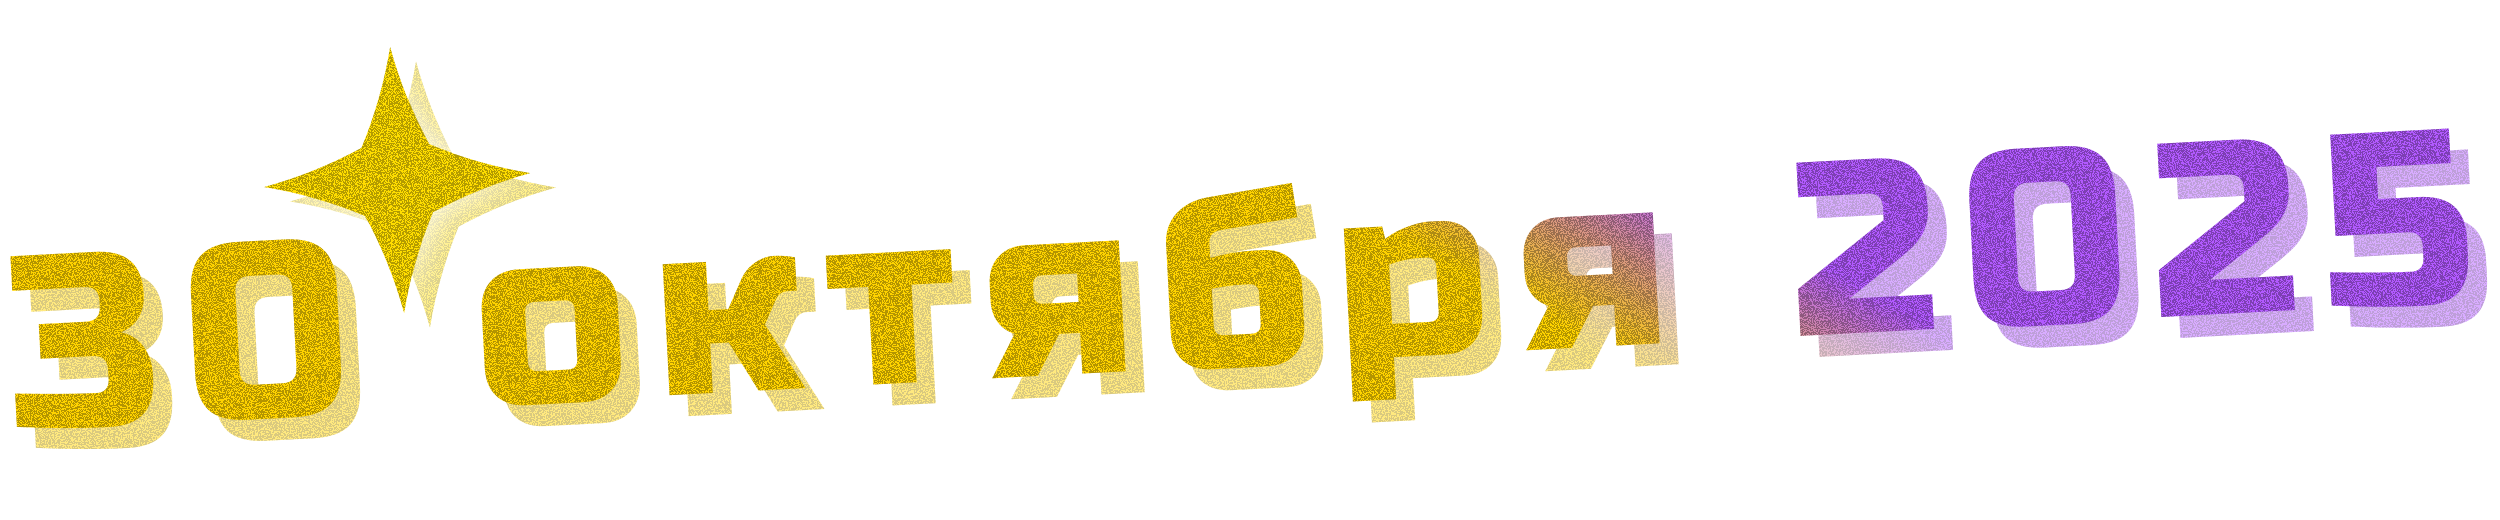
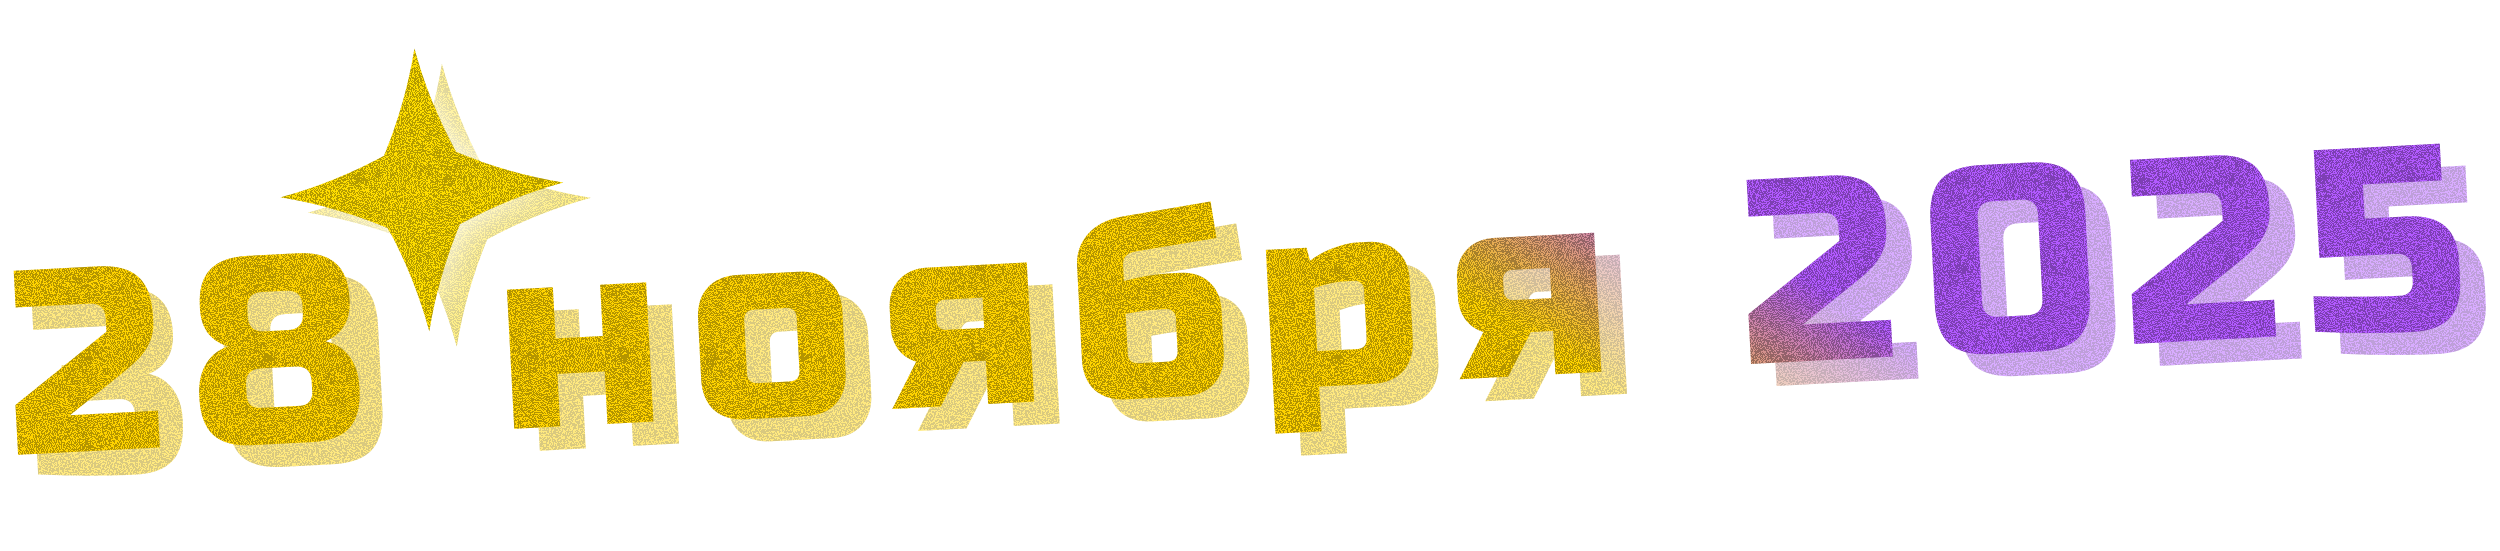
- <svg xmlns="http://www.w3.org/2000/svg" width="1313" height="273" viewBox="0 0 1313 273" fill="none">
+ <svg xmlns="http://www.w3.org/2000/svg" width="1236" height="272" viewBox="0 0 1236 272" fill="none">
  <g opacity="0.5" filter="url(#filter0_n_25_346)">
-     <path d="M67.031 235.306C52.578 236.064 36.521 236.038 18.861 235.227L17.943 217.701C37.138 217.997 51.452 217.898 60.886 217.403C62.876 217.299 64.405 216.655 65.471 215.471C66.619 214.196 67.141 212.563 67.037 210.572L66.765 205.379C66.492 200.186 63.76 197.726 58.567 197.998L31.305 199.427L30.352 181.252L55.018 179.959C60.211 179.687 62.671 176.955 62.399 171.762L62.263 169.165C61.991 163.972 59.258 161.512 54.066 161.784L16.417 163.757L15.465 145.582L59.604 143.269C68.086 142.824 74.419 144.445 78.605 148.131C82.785 151.731 85.082 157.468 85.495 165.344C85.767 170.537 84.778 174.841 82.527 178.257C80.358 181.582 77.36 183.996 73.533 185.498C80.644 187.035 85.649 191.459 88.549 198.77C89.555 201.408 90.151 204.501 90.337 208.049L90.405 209.348C90.849 217.829 89.185 224.165 85.413 228.355C81.64 232.545 75.513 234.862 67.031 235.306ZM163.502 162.558C163.23 157.365 160.497 154.905 155.304 155.177L141.024 155.925C135.831 156.197 133.371 158.93 133.643 164.123L135.82 205.666C136.092 210.859 138.825 213.319 144.017 213.047L158.298 212.298C163.491 212.026 165.951 209.294 165.679 204.101L163.502 162.558ZM189.047 202.876C189.523 211.964 187.793 218.693 183.856 223.065C180.002 227.346 173.531 229.725 164.443 230.201L139.777 231.494C130.69 231.97 123.962 230.283 119.595 226.433C115.309 222.492 112.928 215.978 112.452 206.89L110.275 165.347C109.799 156.26 111.488 149.576 115.342 145.295C119.279 140.923 125.791 138.498 134.878 138.022L159.545 136.73C168.632 136.253 175.319 137.986 179.604 141.927C183.972 145.777 186.393 152.246 186.87 161.333L189.047 202.876ZM335.982 200.383C336.322 206.874 334.729 212.078 331.203 215.994C327.758 219.82 322.79 221.903 316.299 222.243L286.44 223.808C279.949 224.148 274.748 222.598 270.836 219.158C267.005 215.627 264.92 210.616 264.58 204.125L263.015 174.266C262.675 167.775 264.227 162.616 267.672 158.791C271.198 154.874 276.207 152.746 282.698 152.406L312.557 150.841C319.048 150.501 324.209 152.096 328.039 155.627C331.951 159.067 334.077 164.033 334.417 170.524L335.982 200.383ZM311.801 173.662C311.619 170.2 309.797 168.56 306.336 168.741L290.757 169.557C287.295 169.739 285.655 171.561 285.836 175.022L287.197 200.987C287.378 204.449 289.2 206.089 292.662 205.908L308.241 205.091C311.702 204.91 313.343 203.088 313.161 199.626L311.801 173.662ZM392.748 190.899L383.012 191.409L384.372 217.373L361.654 218.564L358.048 149.759L380.767 148.568L382.093 173.883L392.479 173.339L398.871 158.684C401.177 153.009 405.047 149.031 410.482 146.75C412.436 145.954 414.322 145.508 416.14 145.412C419.082 145.258 421.777 145.334 424.223 145.64L427.502 146.119L428.421 163.645L423.877 163.883C420.935 164.037 418.839 165.448 417.59 168.117L411.779 181.44L433.056 214.822L408.39 216.115L392.748 190.899ZM488.737 160.483L491.425 211.763L468.706 212.954L466.019 161.674L444.598 162.797L443.679 145.271L509.239 141.835L510.158 159.361L488.737 160.483ZM597.569 137.206L601.175 206.011L578.456 207.202L577.334 185.781L566.299 186.36L555.088 208.427L531.071 209.685L542.863 186.286C539.16 185.178 536.188 183.121 533.947 180.114C531.707 177.107 530.467 173.31 530.226 168.723L529.784 160.285C529.476 154.4 531.003 149.59 534.365 145.855C537.728 142.121 542.351 140.1 548.237 139.791L597.569 137.206ZM556.876 155.611C555.578 155.679 554.519 156.168 553.699 157.079C552.879 157.99 552.503 159.094 552.571 160.393L552.877 166.235C552.945 167.533 553.434 168.592 554.345 169.412C555.256 170.232 556.361 170.608 557.659 170.54L576.483 169.554L575.701 154.624L556.876 155.611ZM645.582 146.406C653.886 144.235 661.197 142.984 667.515 142.653L673.357 142.346C679.242 142.038 684.052 143.565 687.787 146.927C691.521 150.29 693.543 154.914 693.851 160.799L694.94 181.571C695.28 188.062 693.687 193.266 690.16 197.182C686.716 201.008 681.748 203.09 675.257 203.431L646.696 204.927C640.205 205.268 635.003 203.718 631.091 200.278C627.261 196.747 625.176 191.736 624.836 185.245L622.42 139.158C622.094 132.926 623.897 127.581 627.829 123.123C631.847 118.66 637.426 115.807 644.564 114.565L688.431 107.059L691.331 125.132L651.324 131.785C647.024 132.531 644.974 134.808 645.173 138.616L645.582 146.406ZM667.198 186.279C670.66 186.097 672.3 184.276 672.119 180.814L671.268 164.586C671.2 163.288 670.711 162.229 669.8 161.409C668.889 160.589 667.785 160.212 666.486 160.281L661.943 160.519C658.567 160.696 655.547 161.027 652.882 161.514C650.217 162.001 648.067 162.374 646.432 162.633L647.453 182.107C647.634 185.569 649.456 187.209 652.918 187.027L667.198 186.279ZM754.984 146.53C750.397 146.77 745.249 147.908 739.541 149.943L741.174 181.1L760.647 180.08C764.109 179.898 765.749 178.077 765.568 174.615L764.309 150.598C764.241 149.299 763.752 148.24 762.841 147.42C761.93 146.6 760.826 146.224 759.527 146.292L754.984 146.53ZM742.092 198.626L743.249 220.696L720.53 221.887L715.768 131.011L735.89 129.957L737.529 136.38C741.456 133.484 745.508 131.319 749.685 129.885C753.945 128.36 757.546 127.52 760.488 127.366L766.33 127.06C772.215 126.751 777.025 128.278 780.76 131.641C784.494 135.003 786.516 139.627 786.824 145.512L788.389 175.371C788.729 181.862 787.136 187.066 783.609 190.983C780.165 194.808 775.197 196.891 768.706 197.231L742.092 198.626ZM878.03 122.507L881.636 191.313L858.917 192.504L857.794 171.083L846.759 171.661L835.549 193.728L811.532 194.987L823.324 171.588C819.62 170.48 816.649 168.423 814.408 165.416C812.168 162.409 810.927 158.612 810.687 154.025L810.245 145.587C809.936 139.701 811.463 134.892 814.826 131.157C818.188 127.423 822.812 125.401 828.698 125.093L878.03 122.507ZM837.337 140.912C836.039 140.98 834.98 141.47 834.16 142.381C833.34 143.291 832.964 144.396 833.032 145.694L833.338 151.536C833.406 152.834 833.895 153.894 834.806 154.714C835.717 155.534 836.821 155.91 838.12 155.842L856.944 154.855L856.161 139.926L837.337 140.912ZM1022.46 121.447C1022.85 128.804 1020.07 135.328 1014.12 141.021C1012.3 142.765 1010.31 144.518 1008.14 146.28L981.285 167.866L1024.78 165.586L1025.73 183.761L955.624 187.435L954.331 162.769L999.298 126.566L998.958 120.075C998.686 114.882 995.953 112.422 990.761 112.694L954.41 114.599L953.458 96.424L995.001 94.247C1004.09 93.771 1010.77 95.503 1015.06 99.444C1019.43 103.294 1021.85 109.763 1022.33 118.851L1022.46 121.447ZM1097.53 113.607C1097.26 108.414 1094.53 105.954 1089.34 106.226L1075.06 106.975C1069.86 107.247 1067.4 109.979 1067.68 115.172L1069.85 156.715C1070.12 161.908 1072.86 164.368 1078.05 164.096L1092.33 163.348C1097.52 163.076 1099.98 160.343 1099.71 155.15L1097.53 113.607ZM1123.08 153.926C1123.56 163.013 1121.83 169.743 1117.89 174.115C1114.03 178.396 1107.56 180.774 1098.48 181.251L1073.81 182.543C1064.72 183.02 1057.99 181.333 1053.63 177.483C1049.34 173.542 1046.96 167.027 1046.48 157.94L1044.31 116.397C1043.83 107.309 1045.52 100.625 1049.37 96.344C1053.31 91.972 1059.82 89.548 1068.91 89.072L1093.58 87.779C1102.66 87.303 1109.35 89.035 1113.64 92.976C1118 96.826 1120.43 103.295 1120.9 112.383L1123.08 153.926ZM1211.97 111.515C1212.36 118.872 1209.57 125.396 1203.62 131.089C1201.81 132.833 1199.82 134.586 1197.65 136.349L1170.79 157.934L1214.28 155.655L1215.24 173.83L1145.13 177.504L1143.84 152.838L1188.81 116.635L1188.47 110.143C1188.2 104.951 1185.46 102.49 1180.27 102.762L1143.92 104.667L1142.97 86.492L1184.51 84.315C1193.6 83.839 1200.28 85.571 1204.57 89.512C1208.94 93.362 1211.36 99.831 1211.84 108.919L1211.97 111.515ZM1282.79 171.591C1268.34 172.349 1252.28 172.322 1234.62 171.512L1233.7 153.986C1252.9 154.282 1267.21 154.183 1276.65 153.688C1278.64 153.584 1280.17 152.94 1281.23 151.756C1282.38 150.48 1282.9 148.847 1282.8 146.857L1282.46 140.366C1282.19 135.173 1279.45 132.713 1274.26 132.985L1236.61 134.958L1233.82 81.731L1296.14 78.465L1297.09 96.64L1258.14 98.681L1259.03 115.558L1279.8 114.469C1288.28 114.025 1294.61 115.646 1298.8 119.332C1302.98 122.931 1305.28 128.669 1305.69 136.545L1306.17 145.632C1306.61 154.114 1304.95 160.45 1301.17 164.64C1297.4 168.829 1291.27 171.147 1282.79 171.591Z" fill="url(#paint0_linear_25_346)" />
+     <path d="M67.031 234.643C52.578 235.4 36.521 235.374 18.861 234.564L17.943 217.038C37.138 217.334 51.452 217.234 60.886 216.74C62.876 216.636 64.405 215.991 65.471 214.807C66.619 213.532 67.141 211.899 67.037 209.909L66.765 204.716C66.492 199.523 63.76 197.063 58.567 197.335L31.305 198.764L30.352 180.588L55.018 179.296C60.211 179.024 62.671 176.291 62.399 171.098L62.263 168.502C61.991 163.309 59.258 160.849 54.066 161.121L16.417 163.094L15.465 144.919L59.604 142.605C68.086 142.161 74.419 143.782 78.605 147.468C82.785 151.067 85.082 156.805 85.495 164.681C85.767 169.874 84.778 174.178 82.527 177.594C80.358 180.918 77.36 183.332 73.533 184.834C80.644 186.371 85.649 190.795 88.549 198.107C89.555 200.744 90.151 203.837 90.337 207.386L90.405 208.684C90.849 217.166 89.185 223.502 85.413 227.691C81.64 231.881 75.513 234.198 67.031 234.643ZM163.502 161.894C163.23 156.701 160.497 154.241 155.304 154.513L141.024 155.262C135.831 155.534 133.371 158.266 133.643 163.459L135.82 205.002C136.092 210.195 138.825 212.655 144.017 212.383L158.298 211.635C163.491 211.363 165.951 208.63 165.679 203.437L163.502 161.894ZM189.047 202.213C189.523 211.3 187.793 218.03 183.856 222.402C180.002 226.683 173.531 229.061 164.443 229.538L139.777 230.83C130.69 231.307 123.962 229.62 119.595 225.77C115.309 221.829 112.928 215.314 112.452 206.227L110.275 164.684C109.799 155.596 111.488 148.912 115.342 144.631C119.279 140.259 125.791 137.835 134.878 137.359L159.545 136.066C168.632 135.59 175.319 137.322 179.604 141.263C183.972 145.113 186.393 151.582 186.87 160.67L189.047 202.213ZM310.706 176.961L309.38 151.646L332.099 150.455L335.705 219.261L312.986 220.451L311.625 194.487L288.257 195.711L289.618 221.676L266.899 222.866L263.293 154.061L286.012 152.87L287.339 178.186L310.706 176.961ZM430.737 194.753C431.077 201.244 429.484 206.448 425.957 210.365C422.513 214.19 417.545 216.273 411.054 216.613L381.195 218.178C374.704 218.518 369.502 216.969 365.59 213.529C361.76 209.998 359.675 204.986 359.335 198.495L357.77 168.636C357.43 162.145 358.982 156.987 362.427 153.161C365.953 149.245 370.962 147.116 377.453 146.776L407.312 145.211C413.803 144.871 418.964 146.467 422.794 149.998C426.706 153.438 428.832 158.403 429.172 164.894L430.737 194.753ZM406.555 168.032C406.374 164.57 404.552 162.93 401.09 163.112L385.512 163.928C382.05 164.109 380.409 165.931 380.591 169.393L381.952 195.357C382.133 198.819 383.955 200.46 387.417 200.278L402.995 199.462C406.457 199.28 408.097 197.459 407.916 193.997L406.555 168.032ZM520.31 140.591L523.916 209.397L501.197 210.587L500.074 189.167L489.039 189.745L477.829 211.812L453.812 213.071L465.603 189.672C461.9 188.564 458.929 186.507 456.688 183.5C454.448 180.493 453.207 176.696 452.967 172.109L452.525 163.67C452.216 157.785 453.743 152.975 457.106 149.241C460.468 145.506 465.092 143.485 470.978 143.177L520.31 140.591ZM479.617 158.996C478.319 159.064 477.26 159.554 476.44 160.464C475.62 161.375 475.244 162.48 475.312 163.778L475.618 169.62C475.686 170.918 476.175 171.977 477.086 172.798C477.997 173.618 479.101 173.994 480.4 173.926L499.224 172.939L498.441 158.01L479.617 158.996ZM568.322 149.791C576.627 147.62 583.938 146.369 590.256 146.038L596.098 145.732C601.983 145.423 606.793 146.95 610.527 150.313C614.262 153.675 616.283 158.299 616.592 164.185L617.68 184.956C618.021 191.447 616.427 196.651 612.901 200.568C609.456 204.393 604.489 206.476 597.997 206.816L569.437 208.313C562.946 208.653 557.744 207.103 553.832 203.663C550.002 200.132 547.917 195.121 547.577 188.63L545.161 142.543C544.835 136.312 546.637 130.967 550.569 126.508C554.588 122.045 560.166 119.193 567.305 117.951L611.172 110.445L614.072 128.518L574.065 135.17C569.765 135.917 567.715 138.194 567.914 142.002L568.322 149.791ZM589.939 189.664C593.401 189.483 595.041 187.661 594.859 184.199L594.009 167.972C593.941 166.673 593.452 165.614 592.541 164.794C591.63 163.974 590.525 163.598 589.227 163.666L584.683 163.904C581.308 164.081 578.288 164.413 575.623 164.9C572.958 165.386 570.808 165.76 569.173 166.019L570.193 185.492C570.375 188.954 572.196 190.594 575.658 190.413L589.939 189.664ZM677.724 149.916C673.137 150.156 667.99 151.294 662.282 153.328L663.915 184.486L683.388 183.465C686.85 183.284 688.49 181.462 688.309 178L687.05 153.983C686.982 152.685 686.493 151.626 685.582 150.806C684.671 149.985 683.566 149.609 682.268 149.677L677.724 149.916ZM664.833 202.012L665.99 224.081L643.271 225.272L638.509 134.397L658.631 133.342L660.269 139.765C664.196 136.869 668.249 134.704 672.426 133.27C676.685 131.745 680.286 130.905 683.229 130.751L689.071 130.445C694.956 130.137 699.766 131.664 703.501 135.026C707.235 138.389 709.256 143.013 709.565 148.898L711.13 178.757C711.47 185.248 709.877 190.452 706.35 194.368C702.906 198.194 697.938 200.277 691.447 200.617L664.833 202.012ZM800.771 125.893L804.377 194.698L781.658 195.889L780.535 174.469L769.5 175.047L758.29 197.114L734.273 198.372L746.064 174.973C742.361 173.866 739.39 171.808 737.149 168.801C734.909 165.795 733.668 161.998 733.428 157.411L732.986 148.972C732.677 143.087 734.204 138.277 737.567 134.543C740.929 130.808 745.553 128.787 751.438 128.478L800.771 125.893ZM760.078 144.298C758.78 144.366 757.721 144.855 756.901 145.766C756.08 146.677 755.704 147.781 755.772 149.08L756.079 154.922C756.147 156.22 756.636 157.279 757.547 158.099C758.458 158.919 759.562 159.295 760.86 159.227L779.685 158.241L778.902 143.311L760.078 144.298ZM945.203 124.832C945.588 132.189 942.806 138.714 936.856 144.406C935.038 146.15 933.047 147.904 930.883 149.666L904.026 171.251L947.516 168.972L948.469 187.147L878.365 190.821L877.072 166.155L922.039 129.952L921.699 123.461C921.427 118.268 918.694 115.807 913.501 116.08L877.151 117.985L876.199 99.81L917.742 97.632C926.829 97.156 933.516 98.889 937.801 102.83C942.169 106.68 944.591 113.148 945.067 122.236L945.203 124.832ZM1020.28 116.993C1020 111.8 1017.27 109.339 1012.08 109.612L997.797 110.36C992.604 110.632 990.144 113.365 990.416 118.558L992.593 160.101C992.865 165.293 995.598 167.754 1000.79 167.482L1015.07 166.733C1020.26 166.461 1022.72 163.729 1022.45 158.536L1020.28 116.993ZM1045.82 157.311C1046.3 166.399 1044.57 173.128 1040.63 177.5C1036.78 181.781 1030.3 184.16 1021.22 184.636L996.55 185.929C987.463 186.405 980.735 184.718 976.368 180.868C972.082 176.927 969.702 170.413 969.225 161.325L967.048 119.782C966.572 110.695 968.261 104.01 972.116 99.73C976.052 95.358 982.564 92.933 991.652 92.457L1016.32 91.164C1025.41 90.688 1032.09 92.421 1036.38 96.362C1040.74 100.212 1043.17 106.681 1043.64 115.768L1045.82 157.311ZM1134.71 114.901C1135.1 122.257 1132.32 128.782 1126.37 134.474C1124.55 136.219 1122.56 137.972 1120.39 139.734L1093.54 161.319L1137.03 159.04L1137.98 177.215L1067.87 180.889L1066.58 156.223L1111.55 120.02L1111.21 113.529C1110.94 108.336 1108.2 105.876 1103.01 106.148L1066.66 108.053L1065.71 89.878L1107.25 87.701C1116.34 87.224 1123.03 88.957 1127.31 92.898C1131.68 96.748 1134.1 103.217 1134.58 112.304L1134.71 114.901ZM1205.53 174.977C1191.08 175.734 1175.02 175.708 1157.36 174.897L1156.44 157.372C1175.64 157.667 1189.95 157.568 1199.39 157.074C1201.38 156.969 1202.91 156.325 1203.97 155.141C1205.12 153.866 1205.64 152.233 1205.54 150.242L1205.2 143.751C1204.93 138.558 1202.19 136.098 1197 136.37L1159.35 138.343L1156.56 85.116L1218.88 81.85L1219.83 100.026L1180.88 102.067L1181.77 118.944L1202.54 117.855C1211.02 117.41 1217.35 119.031 1221.54 122.717C1225.72 126.317 1228.02 132.054 1228.43 139.93L1228.91 149.018C1229.35 157.499 1227.69 163.835 1223.91 168.025C1220.14 172.215 1214.01 174.532 1205.53 174.977Z" fill="url(#paint0_linear_25_346)" />
  </g>
  <g filter="url(#filter1_n_25_346)">
-     <path d="M57.031 224.306C42.578 225.064 26.521 225.037 8.861 224.227L7.943 206.701C27.138 206.997 41.452 206.898 50.886 206.403C52.876 206.299 54.405 205.655 55.471 204.471C56.619 203.196 57.141 201.563 57.037 199.572L56.765 194.379C56.492 189.186 53.76 186.726 48.567 186.998L21.305 188.427L20.352 170.252L45.018 168.959C50.211 168.687 52.671 165.955 52.399 160.762L52.263 158.165C51.991 152.972 49.258 150.512 44.066 150.784L6.417 152.757L5.465 134.582L49.604 132.269C58.086 131.824 64.419 133.445 68.605 137.131C72.785 140.731 75.082 146.468 75.495 154.344C75.767 159.537 74.778 163.841 72.527 167.257C70.358 170.582 67.36 172.995 63.533 174.498C70.644 176.034 75.649 180.459 78.549 187.77C79.555 190.408 80.151 193.501 80.337 197.049L80.405 198.348C80.849 206.829 79.185 213.165 75.413 217.355C71.64 221.545 65.513 223.862 57.031 224.306ZM153.502 151.558C153.23 146.365 150.497 143.905 145.304 144.177L131.024 144.925C125.831 145.197 123.371 147.93 123.643 153.123L125.82 194.666C126.092 199.858 128.825 202.319 134.017 202.047L148.298 201.298C153.491 201.026 155.951 198.294 155.679 193.101L153.502 151.558ZM179.047 191.876C179.523 200.964 177.793 207.693 173.856 212.065C170.002 216.346 163.531 218.725 154.443 219.201L129.777 220.494C120.69 220.97 113.962 219.283 109.595 215.433C105.309 211.492 102.928 204.978 102.452 195.89L100.275 154.347C99.799 145.26 101.488 138.576 105.342 134.295C109.279 129.923 115.791 127.498 124.878 127.022L149.545 125.729C158.632 125.253 165.319 126.986 169.604 130.927C173.972 134.777 176.393 141.246 176.87 150.333L179.047 191.876ZM325.982 189.383C326.322 195.874 324.729 201.078 321.203 204.994C317.758 208.82 312.79 210.903 306.299 211.243L276.44 212.808C269.949 213.148 264.748 211.598 260.836 208.158C257.005 204.627 254.92 199.616 254.58 193.125L253.015 163.266C252.675 156.775 254.227 151.616 257.672 147.791C261.198 143.874 266.207 141.746 272.698 141.406L302.557 139.841C309.048 139.501 314.209 141.096 318.039 144.627C321.951 148.067 324.077 153.033 324.417 159.524L325.982 189.383ZM301.801 162.662C301.619 159.2 299.797 157.559 296.336 157.741L280.757 158.557C277.295 158.739 275.655 160.56 275.836 164.022L277.197 189.987C277.378 193.449 279.2 195.089 282.662 194.907L298.241 194.091C301.702 193.91 303.343 192.088 303.161 188.626L301.801 162.662ZM382.748 179.899L373.012 180.409L374.372 206.373L351.654 207.564L348.048 138.758L370.767 137.568L372.093 162.883L382.479 162.339L388.871 147.684C391.177 142.009 395.047 138.031 400.482 135.75C402.436 134.953 404.322 134.507 406.14 134.412C409.082 134.258 411.777 134.334 414.223 134.639L417.502 135.119L418.421 152.644L413.877 152.883C410.935 153.037 408.839 154.448 407.59 157.117L401.779 170.44L423.056 203.822L398.39 205.115L382.748 179.899ZM478.737 149.483L481.425 200.763L458.706 201.954L456.019 150.674L434.598 151.797L433.679 134.271L499.239 130.835L500.158 148.361L478.737 149.483ZM587.569 126.206L591.175 195.011L568.456 196.202L567.334 174.781L556.299 175.36L545.088 197.427L521.071 198.685L532.863 175.286C529.16 174.178 526.188 172.121 523.947 169.114C521.707 166.107 520.467 162.31 520.226 157.723L519.784 149.285C519.476 143.4 521.003 138.59 524.365 134.855C527.728 131.121 532.351 129.1 538.237 128.791L587.569 126.206ZM546.876 144.611C545.578 144.679 544.519 145.168 543.699 146.079C542.879 146.99 542.503 148.094 542.571 149.393L542.877 155.234C542.945 156.533 543.434 157.592 544.345 158.412C545.256 159.232 546.361 159.608 547.659 159.54L566.483 158.554L565.701 143.624L546.876 144.611ZM635.582 135.406C643.886 133.235 651.197 131.984 657.515 131.652L663.357 131.346C669.242 131.038 674.052 132.565 677.787 135.927C681.521 139.29 683.543 143.914 683.851 149.799L684.94 170.571C685.28 177.062 683.687 182.265 680.16 186.182C676.716 190.008 671.748 192.09 665.257 192.431L636.696 193.927C630.205 194.268 625.003 192.718 621.091 189.278C617.261 185.747 615.176 180.736 614.836 174.245L612.42 128.158C612.094 121.926 613.897 116.581 617.829 112.123C621.847 107.66 627.426 104.807 634.564 103.565L678.431 96.059L681.331 114.132L641.324 120.785C637.024 121.531 634.974 123.808 635.173 127.616L635.582 135.406ZM657.198 175.279C660.66 175.097 662.3 173.276 662.119 169.814L661.268 153.586C661.2 152.288 660.711 151.229 659.8 150.409C658.889 149.588 657.785 149.212 656.486 149.28L651.943 149.519C648.567 149.695 645.547 150.027 642.882 150.514C640.217 151.001 638.067 151.374 636.432 151.633L637.453 171.107C637.634 174.568 639.456 176.209 642.918 176.027L657.198 175.279ZM744.984 135.53C740.397 135.77 735.249 136.908 729.541 138.943L731.174 170.1L750.647 169.08C754.109 168.898 755.749 167.076 755.568 163.615L754.309 139.598C754.241 138.299 753.752 137.24 752.841 136.42C751.93 135.6 750.826 135.224 749.527 135.292L744.984 135.53ZM732.092 187.626L733.249 209.696L710.53 210.886L705.768 120.011L725.89 118.957L727.529 125.38C731.456 122.483 735.508 120.318 739.685 118.885C743.945 117.36 747.546 116.52 750.488 116.366L756.33 116.06C762.215 115.751 767.025 117.278 770.76 120.641C774.494 124.003 776.516 128.627 776.824 134.512L778.389 164.371C778.729 170.862 777.136 176.066 773.609 179.983C770.165 183.808 765.197 185.891 758.706 186.231L732.092 187.626ZM868.03 111.507L871.636 180.313L848.917 181.504L847.794 160.083L836.759 160.661L825.549 182.728L801.532 183.987L813.324 160.588C809.62 159.48 806.649 157.423 804.408 154.416C802.168 151.409 800.927 147.612 800.687 143.025L800.245 134.587C799.936 128.701 801.463 123.891 804.826 120.157C808.188 116.423 812.812 114.401 818.698 114.093L868.03 111.507ZM827.337 129.912C826.039 129.98 824.98 130.47 824.16 131.381C823.34 132.291 822.964 133.396 823.032 134.694L823.338 140.536C823.406 141.834 823.895 142.894 824.806 143.714C825.717 144.534 826.821 144.91 828.12 144.842L846.944 143.855L846.161 128.926L827.337 129.912ZM1012.46 110.447C1012.85 117.803 1010.07 124.328 1004.12 130.021C1002.3 131.765 1000.31 133.518 998.142 135.28L971.285 156.866L1014.78 154.586L1015.73 172.761L945.624 176.435L944.331 151.769L989.298 115.566L988.958 109.075C988.686 103.882 985.953 101.422 980.761 101.694L944.41 103.599L943.458 85.424L985.001 83.247C994.088 82.771 1000.77 84.503 1005.06 88.444C1009.43 92.294 1011.85 98.763 1012.33 107.85L1012.46 110.447ZM1087.53 102.607C1087.26 97.414 1084.53 94.954 1079.34 95.226L1065.06 95.975C1059.86 96.247 1057.4 98.979 1057.68 104.172L1059.85 145.715C1060.12 150.908 1062.86 153.368 1068.05 153.096L1082.33 152.348C1087.52 152.076 1089.98 149.343 1089.71 144.15L1087.53 102.607ZM1113.08 142.926C1113.56 152.013 1111.83 158.743 1107.89 163.115C1104.03 167.396 1097.56 169.774 1088.48 170.251L1063.81 171.543C1054.72 172.02 1047.99 170.333 1043.63 166.483C1039.34 162.542 1036.96 156.027 1036.48 146.94L1034.31 105.397C1033.83 96.309 1035.52 89.625 1039.37 85.344C1043.31 80.972 1049.82 78.548 1058.91 78.072L1083.58 76.779C1092.66 76.303 1099.35 78.035 1103.64 81.976C1108 85.826 1110.43 92.295 1110.9 101.383L1113.08 142.926ZM1201.97 100.515C1202.36 107.872 1199.57 114.396 1193.62 120.089C1191.81 121.833 1189.82 123.586 1187.65 125.349L1160.79 146.934L1204.28 144.655L1205.24 162.83L1135.13 166.504L1133.84 141.837L1178.81 105.634L1178.47 99.143C1178.2 93.951 1175.46 91.49 1170.27 91.762L1133.92 93.667L1132.97 75.492L1174.51 73.315C1183.6 72.839 1190.28 74.571 1194.57 78.512C1198.94 82.362 1201.36 88.831 1201.84 97.919L1201.97 100.515ZM1272.79 160.591C1258.34 161.348 1242.28 161.322 1224.62 160.512L1223.7 142.986C1242.9 143.282 1257.21 143.182 1266.65 142.688C1268.64 142.584 1270.17 141.94 1271.23 140.755C1272.38 139.48 1272.9 137.847 1272.8 135.857L1272.46 129.366C1272.19 124.173 1269.45 121.712 1264.26 121.985L1226.61 123.958L1223.82 70.731L1286.14 67.465L1287.09 85.64L1248.14 87.681L1249.03 104.558L1269.8 103.469C1278.28 103.025 1284.61 104.646 1288.8 108.332C1292.98 111.931 1295.28 117.669 1295.69 125.545L1296.17 134.632C1296.61 143.114 1294.95 149.45 1291.17 153.639C1287.4 157.829 1281.27 160.146 1272.79 160.591Z" fill="url(#paint1_linear_25_346)" />
+     <path d="M75.767 158.874C76.153 166.23 73.37 172.755 67.42 178.447C65.602 180.191 63.611 181.945 61.447 183.707L34.59 205.292L78.08 203.013L79.033 221.188L8.929 224.862L7.636 200.196L52.603 163.993L52.263 157.502C51.991 152.309 49.258 149.848 44.066 150.121L7.715 152.026L6.763 133.851L48.306 131.673C57.394 131.197 64.08 132.93 68.365 136.871C72.733 140.721 75.155 147.19 75.631 156.277L75.767 158.874ZM129.036 182.117C123.843 182.39 121.383 185.122 121.655 190.315L121.927 195.508C122.032 197.498 122.678 199.07 123.867 200.223C125.137 201.284 126.768 201.763 128.759 201.659L148.232 200.638C150.223 200.534 151.751 199.89 152.817 198.706C153.965 197.43 154.487 195.798 154.383 193.807L154.111 188.614C153.839 183.421 151.106 180.961 145.913 181.233L129.036 182.117ZM129.66 144.333C124.467 144.605 122.006 147.338 122.279 152.531L122.483 156.425C122.755 161.618 125.487 164.078 130.68 163.806L142.364 163.194C147.557 162.922 150.017 160.189 149.745 154.996L149.541 151.102C149.269 145.909 146.537 143.449 141.344 143.721L129.66 144.333ZM177.751 192.582C178.195 201.064 176.531 207.4 172.759 211.59C168.986 215.779 162.859 218.097 154.377 218.541L124.518 220.106C116.037 220.55 109.701 218.886 105.511 215.114C101.321 211.341 99.004 205.214 98.559 196.733L98.491 195.434C98.147 188.857 99.505 183.318 102.567 178.818C104.982 175.22 108.408 172.697 112.845 171.25C108.883 170.156 105.606 168.071 103.015 164.996C100.505 161.83 99.115 157.65 98.843 152.457L98.775 151.159C98.362 143.283 100.046 137.337 103.828 133.32C107.605 129.217 113.734 126.943 122.216 126.498L146.882 125.205C155.364 124.761 161.697 126.382 165.883 130.068C170.064 133.667 172.36 139.405 172.773 147.281L172.841 148.579C173.113 153.772 172.124 158.076 169.873 161.492C167.704 164.817 164.706 167.23 160.879 168.733C167.99 170.269 172.995 174.693 175.895 182.005C176.901 184.643 177.497 187.736 177.683 191.284L177.751 192.582ZM298.044 166.1L296.717 140.785L319.436 139.594L323.042 208.4L300.323 209.591L298.963 183.626L275.595 184.851L276.955 210.815L254.237 212.006L250.631 143.2L273.349 142.01L274.676 167.325L298.044 166.1ZM418.075 183.893C418.415 190.384 416.822 195.588 413.295 199.504C409.851 203.33 404.883 205.413 398.392 205.753L368.533 207.318C362.042 207.658 356.84 206.108 352.928 202.668C349.098 199.137 347.013 194.126 346.673 187.635L345.108 157.776C344.768 151.285 346.32 146.126 349.764 142.301C353.291 138.384 358.3 136.256 364.791 135.916L394.65 134.351C401.141 134.011 406.301 135.606 410.131 139.137C414.043 142.577 416.17 147.543 416.51 154.034L418.075 183.893ZM393.893 157.172C393.712 153.71 391.89 152.07 388.428 152.251L372.849 153.067C369.387 153.249 367.747 155.071 367.929 158.532L369.289 184.497C369.471 187.959 371.292 189.599 374.754 189.418L390.333 188.601C393.795 188.42 395.435 186.598 395.254 183.136L393.893 157.172ZM507.647 129.731L511.253 198.536L488.535 199.727L487.412 178.306L476.377 178.885L465.167 200.952L441.15 202.21L452.941 178.811C449.238 177.703 446.266 175.646 444.026 172.639C441.785 169.632 440.545 165.835 440.305 161.248L439.862 152.81C439.554 146.925 441.081 142.115 444.444 138.38C447.806 134.646 452.43 132.625 458.315 132.316L507.647 129.731ZM466.955 148.136C465.657 148.204 464.598 148.693 463.777 149.604C462.957 150.515 462.581 151.619 462.649 152.917L462.955 158.759C463.023 160.058 463.513 161.117 464.424 161.937C465.335 162.757 466.439 163.133 467.737 163.065L486.561 162.079L485.779 147.149L466.955 148.136ZM555.66 138.931C563.964 136.76 571.276 135.509 577.594 135.177L583.436 134.871C589.321 134.563 594.131 136.09 597.865 139.452C601.6 142.815 603.621 147.439 603.929 153.324L605.018 174.096C605.358 180.587 603.765 185.79 600.238 189.707C596.794 193.533 591.826 195.615 585.335 195.956L556.774 197.452C550.283 197.793 545.082 196.243 541.17 192.803C537.339 189.272 535.254 184.261 534.914 177.77L532.499 131.683C532.172 125.451 533.975 120.106 537.907 115.648C541.926 111.185 547.504 108.332 554.642 107.09L598.509 99.584L601.409 117.657L561.403 124.31C557.102 125.056 555.052 127.333 555.252 131.141L555.66 138.931ZM577.276 178.804C580.738 178.622 582.379 176.801 582.197 173.339L581.347 157.111C581.279 155.813 580.789 154.754 579.878 153.934C578.968 153.113 577.863 152.737 576.565 152.805L572.021 153.044C568.646 153.22 565.626 153.552 562.961 154.039C560.296 154.526 558.146 154.899 556.51 155.158L557.531 174.632C557.712 178.093 559.534 179.734 562.996 179.552L577.276 178.804ZM665.062 139.055C660.475 139.295 655.328 140.433 649.62 142.468L651.252 173.625L670.726 172.605C674.188 172.423 675.828 170.601 675.646 167.14L674.388 143.123C674.32 141.824 673.83 140.765 672.919 139.945C672.009 139.125 670.904 138.749 669.606 138.817L665.062 139.055ZM652.171 191.151L653.328 213.221L630.609 214.411L625.846 123.536L645.969 122.482L647.607 128.905C651.534 126.008 655.586 123.843 659.764 122.41C664.023 120.885 667.624 120.045 670.567 119.891L676.409 119.585C682.294 119.276 687.104 120.803 690.838 124.166C694.573 127.528 696.594 132.152 696.902 138.037L698.467 167.896C698.808 174.387 697.214 179.591 693.688 183.508C690.243 187.333 685.275 189.416 678.784 189.756L652.171 191.151ZM788.108 115.032L791.714 183.838L768.995 185.029L767.873 163.608L756.838 164.186L745.627 186.253L721.61 187.512L733.402 164.113C729.699 163.005 726.727 160.948 724.487 157.941C722.246 154.934 721.006 151.137 720.765 146.55L720.323 138.112C720.015 132.226 721.542 127.416 724.904 123.682C728.267 119.948 732.891 117.926 738.776 117.618L788.108 115.032ZM747.416 133.437C746.117 133.505 745.058 133.995 744.238 134.906C743.418 135.816 743.042 136.921 743.11 138.219L743.416 144.061C743.484 145.359 743.974 146.419 744.885 147.239C745.795 148.059 746.9 148.435 748.198 148.367L767.022 147.38L766.24 132.451L747.416 133.437ZM932.541 113.972C932.926 121.328 930.144 127.853 924.193 133.546C922.376 135.29 920.385 137.043 918.221 138.805L891.363 160.391L934.854 158.111L935.806 176.286L865.702 179.96L864.41 155.294L909.377 119.091L909.037 112.6C908.764 107.407 906.032 104.947 900.839 105.219L864.489 107.124L863.536 88.949L905.079 86.772C914.167 86.296 920.853 88.028 925.139 91.969C929.506 95.819 931.928 102.288 932.404 111.375L932.541 113.972ZM1007.61 106.132C1007.34 100.939 1004.61 98.479 999.415 98.751L985.135 99.499C979.942 99.772 977.482 102.504 977.754 107.697L979.931 149.24C980.203 154.433 982.936 156.893 988.128 156.621L1002.41 155.873C1007.6 155.601 1010.06 152.868 1009.79 147.675L1007.61 106.132ZM1033.16 146.451C1033.63 155.538 1031.9 162.268 1027.97 166.64C1024.11 170.921 1017.64 173.299 1008.55 173.776L983.888 175.068C974.801 175.545 968.073 173.858 963.706 170.008C959.42 166.067 957.039 159.552 956.563 150.465L954.386 108.922C953.91 99.834 955.599 93.15 959.453 88.869C963.39 84.497 969.902 82.073 978.989 81.597L1003.66 80.304C1012.74 79.828 1019.43 81.56 1023.72 85.501C1028.08 89.351 1030.5 95.82 1030.98 104.908L1033.16 146.451ZM1122.05 104.04C1122.44 111.397 1119.65 117.921 1113.7 123.614C1111.89 125.358 1109.89 127.111 1107.73 128.874L1080.87 150.459L1124.36 148.18L1125.32 166.355L1055.21 170.029L1053.92 145.362L1098.89 109.159L1098.55 102.668C1098.27 97.475 1095.54 95.015 1090.35 95.287L1054 97.192L1053.05 79.017L1094.59 76.84C1103.68 76.364 1110.36 78.096 1114.65 82.037C1119.02 85.887 1121.44 92.356 1121.91 101.444L1122.05 104.04ZM1192.87 164.116C1178.42 164.873 1162.36 164.847 1144.7 164.037L1143.78 146.511C1162.98 146.807 1177.29 146.707 1186.73 146.213C1188.72 146.109 1190.24 145.465 1191.31 144.28C1192.46 143.005 1192.98 141.372 1192.88 139.382L1192.54 132.891C1192.26 127.698 1189.53 125.237 1184.34 125.51L1146.69 127.483L1143.9 74.256L1206.22 70.99L1207.17 89.165L1168.22 91.206L1169.11 108.083L1189.88 106.994C1198.36 106.55 1204.69 108.171 1208.88 111.857C1213.06 115.456 1215.36 121.194 1215.77 129.07L1216.24 138.157C1216.69 146.639 1215.02 152.975 1211.25 157.164C1207.48 161.354 1201.35 163.671 1192.87 164.116Z" fill="url(#paint1_linear_25_346)" />
  </g>
  <g opacity="0.5" filter="url(#filter2_n_25_346)">
-     <path d="M218.472 32.231C223.312 50.025 230.19 67.198 238.985 83.386C256.017 90.451 273.82 95.516 292.039 98.472C274.244 103.312 257.073 110.189 240.884 118.985C233.821 136.015 228.771 153.822 225.816 172.038C220.975 154.241 214.083 137.074 205.286 120.884C188.256 113.821 170.448 108.754 152.231 105.799C170.031 100.957 187.192 94.05 203.384 85.252C210.441 68.23 215.518 50.438 218.472 32.231Z" fill="#FFDD00" />
+     <path d="M218.472 31.568C223.312 49.362 230.19 66.534 238.985 82.722C256.017 89.787 273.82 94.852 292.039 97.808C274.244 102.649 257.073 109.525 240.884 118.321C233.821 135.351 228.771 153.158 225.816 171.375C220.975 153.578 214.083 136.411 205.286 120.221C188.256 113.158 170.448 108.09 152.231 105.135C170.031 100.294 187.192 93.387 203.384 84.588C210.441 67.566 215.518 49.775 218.472 31.568Z" fill="#FFDD00" />
  </g>
  <g filter="url(#filter3_dn_25_346)">
-     <path d="M204.904 24.663C209.744 42.458 216.622 59.63 225.417 75.818C242.449 82.883 260.253 87.948 278.472 90.904C260.677 95.745 243.505 102.621 227.317 111.417C220.253 128.447 215.204 146.254 212.248 164.471C207.407 146.674 200.515 129.507 191.718 113.317C174.688 106.254 156.88 101.186 138.664 98.231C156.463 93.389 173.624 86.483 189.816 77.684C196.874 60.662 201.95 42.871 204.904 24.663Z" fill="#FFDD00" />
+     <path d="M204.904 24C209.744 41.794 216.622 58.967 225.417 75.155C242.449 82.22 260.253 87.284 278.472 90.24C260.677 95.081 243.505 101.958 227.317 110.754C220.253 127.784 215.204 145.591 212.248 163.807C207.407 146.01 200.515 128.843 191.718 112.653C174.688 105.59 156.88 100.523 138.664 97.568C156.463 92.726 173.624 85.819 189.816 77.02C196.874 59.999 201.95 42.207 204.904 24Z" fill="#FFDD00" />
  </g>
  <defs>
-     <filter id="filter0_n_25_346" x="13.996" y="74.879" width="1294.55" height="183.716" filterUnits="userSpaceOnUse" color-interpolation-filters="sRGB">
+     <filter id="filter0_n_25_346" x="13.996" y="78.265" width="1217.29" height="179.667" filterUnits="userSpaceOnUse" color-interpolation-filters="sRGB">
      <feFlood flood-opacity="0" result="BackgroundImageFix" />
      <feBlend mode="normal" in="SourceGraphic" in2="BackgroundImageFix" result="shape" />
      <feTurbulence type="fractalNoise" baseFrequency="1.25 1.25" stitchTiles="stitch" numOctaves="3" result="noise" seed="2605" />
      <feColorMatrix in="noise" type="luminanceToAlpha" result="alphaNoise" />
      <feComponentTransfer in="alphaNoise" result="coloredNoise1">
        <feFuncA type="discrete" tableValues="1 1 1 1 1 1 1 1 1 1 1 1 1 1 1 1 1 1 1 1 1 1 1 1 1 1 1 1 1 1 1 1 1 1 1 1 1 1 1 1 1 1 1 1 1 1 1 1 1 1 1 0 0 0 0 0 0 0 0 0 0 0 0 0 0 0 0 0 0 0 0 0 0 0 0 0 0 0 0 0 0 0 0 0 0 0 0 0 0 0 0 0 0 0 0 0 0 0 0 0 " />
      </feComponentTransfer>
      <feComposite operator="in" in2="shape" in="coloredNoise1" result="noise1Clipped" />
      <feFlood flood-color="rgba(0, 0, 0, 0.3)" result="color1Flood" />
      <feComposite operator="in" in2="noise1Clipped" in="color1Flood" result="color1" />
      <feMerge result="effect1_noise_25_346">
        <feMergeNode in="shape" />
        <feMergeNode in="color1" />
      </feMerge>
    </filter>
-     <filter id="filter1_n_25_346" x="3.996" y="63.879" width="1294.55" height="183.716" filterUnits="userSpaceOnUse" color-interpolation-filters="sRGB">
+     <filter id="filter1_n_25_346" x="3.996" y="67.404" width="1214.63" height="179.527" filterUnits="userSpaceOnUse" color-interpolation-filters="sRGB">
      <feFlood flood-opacity="0" result="BackgroundImageFix" />
      <feBlend mode="normal" in="SourceGraphic" in2="BackgroundImageFix" result="shape" />
      <feTurbulence type="fractalNoise" baseFrequency="2 2" stitchTiles="stitch" numOctaves="3" result="noise" seed="2605" />
      <feColorMatrix in="noise" type="luminanceToAlpha" result="alphaNoise" />
      <feComponentTransfer in="alphaNoise" result="coloredNoise1">
        <feFuncA type="discrete" tableValues="1 1 1 1 1 1 1 1 1 1 1 1 1 1 1 1 1 1 1 1 1 1 1 1 1 1 1 1 1 1 1 1 1 1 1 1 1 1 1 1 1 1 1 1 1 1 1 1 1 1 1 0 0 0 0 0 0 0 0 0 0 0 0 0 0 0 0 0 0 0 0 0 0 0 0 0 0 0 0 0 0 0 0 0 0 0 0 0 0 0 0 0 0 0 0 0 0 0 0 0 " />
      </feComponentTransfer>
      <feComposite operator="in" in2="shape" in="coloredNoise1" result="noise1Clipped" />
      <feFlood flood-color="rgba(0, 0, 0, 0.3)" result="color1Flood" />
      <feComposite operator="in" in2="noise1Clipped" in="color1Flood" result="color1" />
      <feMerge result="effect1_noise_25_346">
        <feMergeNode in="shape" />
        <feMergeNode in="color1" />
      </feMerge>
    </filter>
-     <filter id="filter2_n_25_346" x="152.231" y="32.231" width="139.808" height="139.807" filterUnits="userSpaceOnUse" color-interpolation-filters="sRGB">
+     <filter id="filter2_n_25_346" x="152.231" y="31.568" width="139.808" height="139.807" filterUnits="userSpaceOnUse" color-interpolation-filters="sRGB">
      <feFlood flood-opacity="0" result="BackgroundImageFix" />
      <feBlend mode="normal" in="SourceGraphic" in2="BackgroundImageFix" result="shape" />
      <feTurbulence type="fractalNoise" baseFrequency="2 2" stitchTiles="stitch" numOctaves="3" result="noise" seed="9370" />
      <feColorMatrix in="noise" type="luminanceToAlpha" result="alphaNoise" />
      <feComponentTransfer in="alphaNoise" result="coloredNoise1">
        <feFuncA type="discrete" tableValues="1 1 1 1 1 1 1 1 1 1 1 1 1 1 1 1 1 1 1 1 1 1 1 1 1 1 1 1 1 1 1 1 1 1 1 1 1 1 1 1 1 1 1 1 1 1 1 1 1 1 1 0 0 0 0 0 0 0 0 0 0 0 0 0 0 0 0 0 0 0 0 0 0 0 0 0 0 0 0 0 0 0 0 0 0 0 0 0 0 0 0 0 0 0 0 0 0 0 0 0 " />
      </feComponentTransfer>
      <feComposite operator="in" in2="shape" in="coloredNoise1" result="noise1Clipped" />
      <feFlood flood-color="rgba(0, 0, 0, 0.3)" result="color1Flood" />
      <feComposite operator="in" in2="noise1Clipped" in="color1Flood" result="color1" />
      <feMerge result="effect1_noise_25_346">
        <feMergeNode in="shape" />
        <feMergeNode in="color1" />
      </feMerge>
    </filter>
-     <filter id="filter3_dn_25_346" x="114.664" y="0.664" width="187.808" height="187.807" filterUnits="userSpaceOnUse" color-interpolation-filters="sRGB">
+     <filter id="filter3_dn_25_346" x="114.664" y="0" width="187.808" height="187.807" filterUnits="userSpaceOnUse" color-interpolation-filters="sRGB">
      <feFlood flood-opacity="0" result="BackgroundImageFix" />
      <feColorMatrix in="SourceAlpha" type="matrix" values="0 0 0 0 0 0 0 0 0 0 0 0 0 0 0 0 0 0 127 0" result="hardAlpha" />
      <feOffset />
      <feGaussianBlur stdDeviation="12" />
      <feComposite in2="hardAlpha" operator="out" />
      <feColorMatrix type="matrix" values="0 0 0 0 1 0 0 0 0 1 0 0 0 0 1 0 0 0 1 0" />
      <feBlend mode="normal" in2="BackgroundImageFix" result="effect1_dropShadow_25_346" />
      <feBlend mode="normal" in="SourceGraphic" in2="BackgroundImageFix" result="shape" />
      <feTurbulence type="fractalNoise" baseFrequency="2 2" stitchTiles="stitch" numOctaves="3" result="noise" seed="9370" />
      <feColorMatrix in="noise" type="luminanceToAlpha" result="alphaNoise" />
      <feComponentTransfer in="alphaNoise" result="coloredNoise1">
        <feFuncA type="discrete" tableValues="1 1 1 1 1 1 1 1 1 1 1 1 1 1 1 1 1 1 1 1 1 1 1 1 1 1 1 1 1 1 1 1 1 1 1 1 1 1 1 1 1 1 1 1 1 1 1 1 1 1 1 0 0 0 0 0 0 0 0 0 0 0 0 0 0 0 0 0 0 0 0 0 0 0 0 0 0 0 0 0 0 0 0 0 0 0 0 0 0 0 0 0 0 0 0 0 0 0 0 0 " />
      </feComponentTransfer>
      <feComposite operator="in" in2="shape" in="coloredNoise1" result="noise1Clipped" />
      <feFlood flood-color="rgba(0, 0, 0, 0.3)" result="color1Flood" />
      <feComposite operator="in" in2="noise1Clipped" in="color1Flood" result="color1" />
      <feMerge result="effect2_noise_25_346">
        <feMergeNode in="shape" />
        <feMergeNode in="color1" />
      </feMerge>
      <feBlend mode="normal" in="effect2_noise_25_346" in2="effect1_dropShadow_25_346" result="effect2_noise_25_346" />
    </filter>
-     <linearGradient id="paint0_linear_25_346" x1="836.353" y1="78.477" x2="791.152" y2="160.954" gradientUnits="userSpaceOnUse">
+     <linearGradient id="paint0_linear_25_346" x1="787.275" y1="80.386" x2="740.635" y2="160.151" gradientUnits="userSpaceOnUse">
      <stop stop-color="#B25AFF" />
      <stop offset="1" stop-color="#FFD300" />
    </linearGradient>
-     <linearGradient id="paint1_linear_25_346" x1="826.353" y1="67.477" x2="781.152" y2="149.954" gradientUnits="userSpaceOnUse">
+     <linearGradient id="paint1_linear_25_346" x1="775.362" y1="69.486" x2="728.667" y2="149.139" gradientUnits="userSpaceOnUse">
      <stop stop-color="#B25AFF" />
      <stop offset="1" stop-color="#FFD300" />
    </linearGradient>
  </defs>
</svg>
